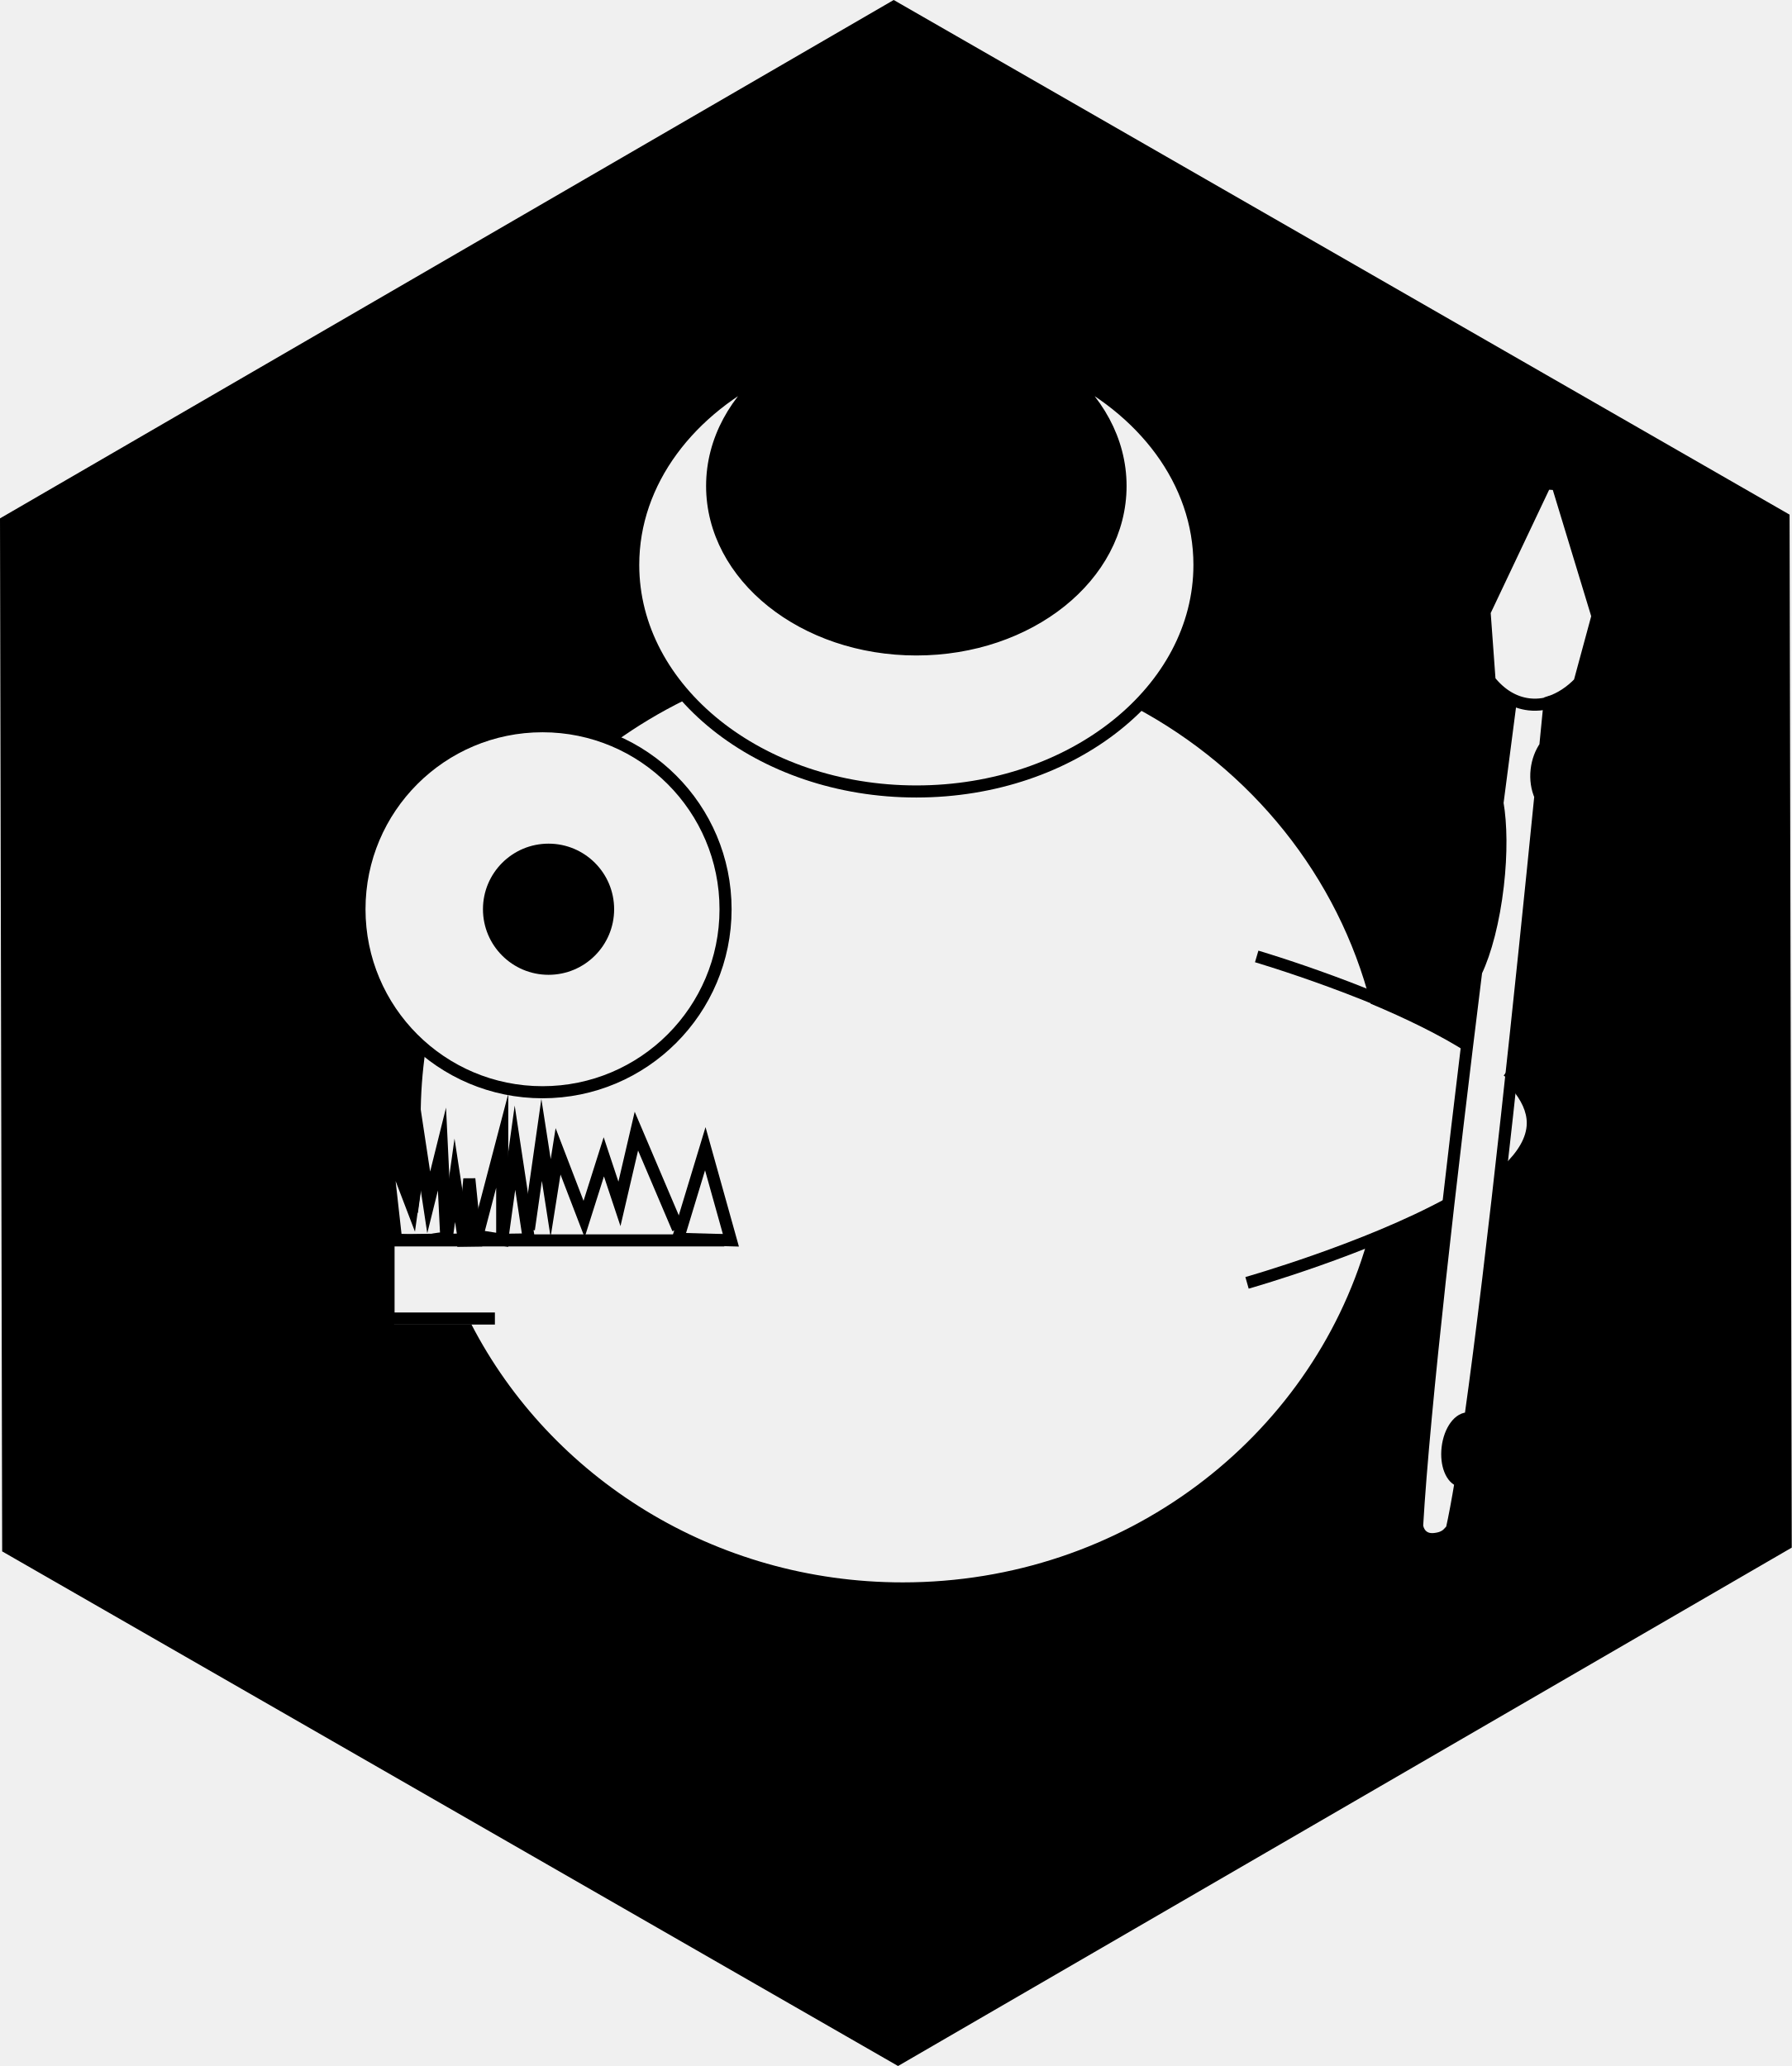
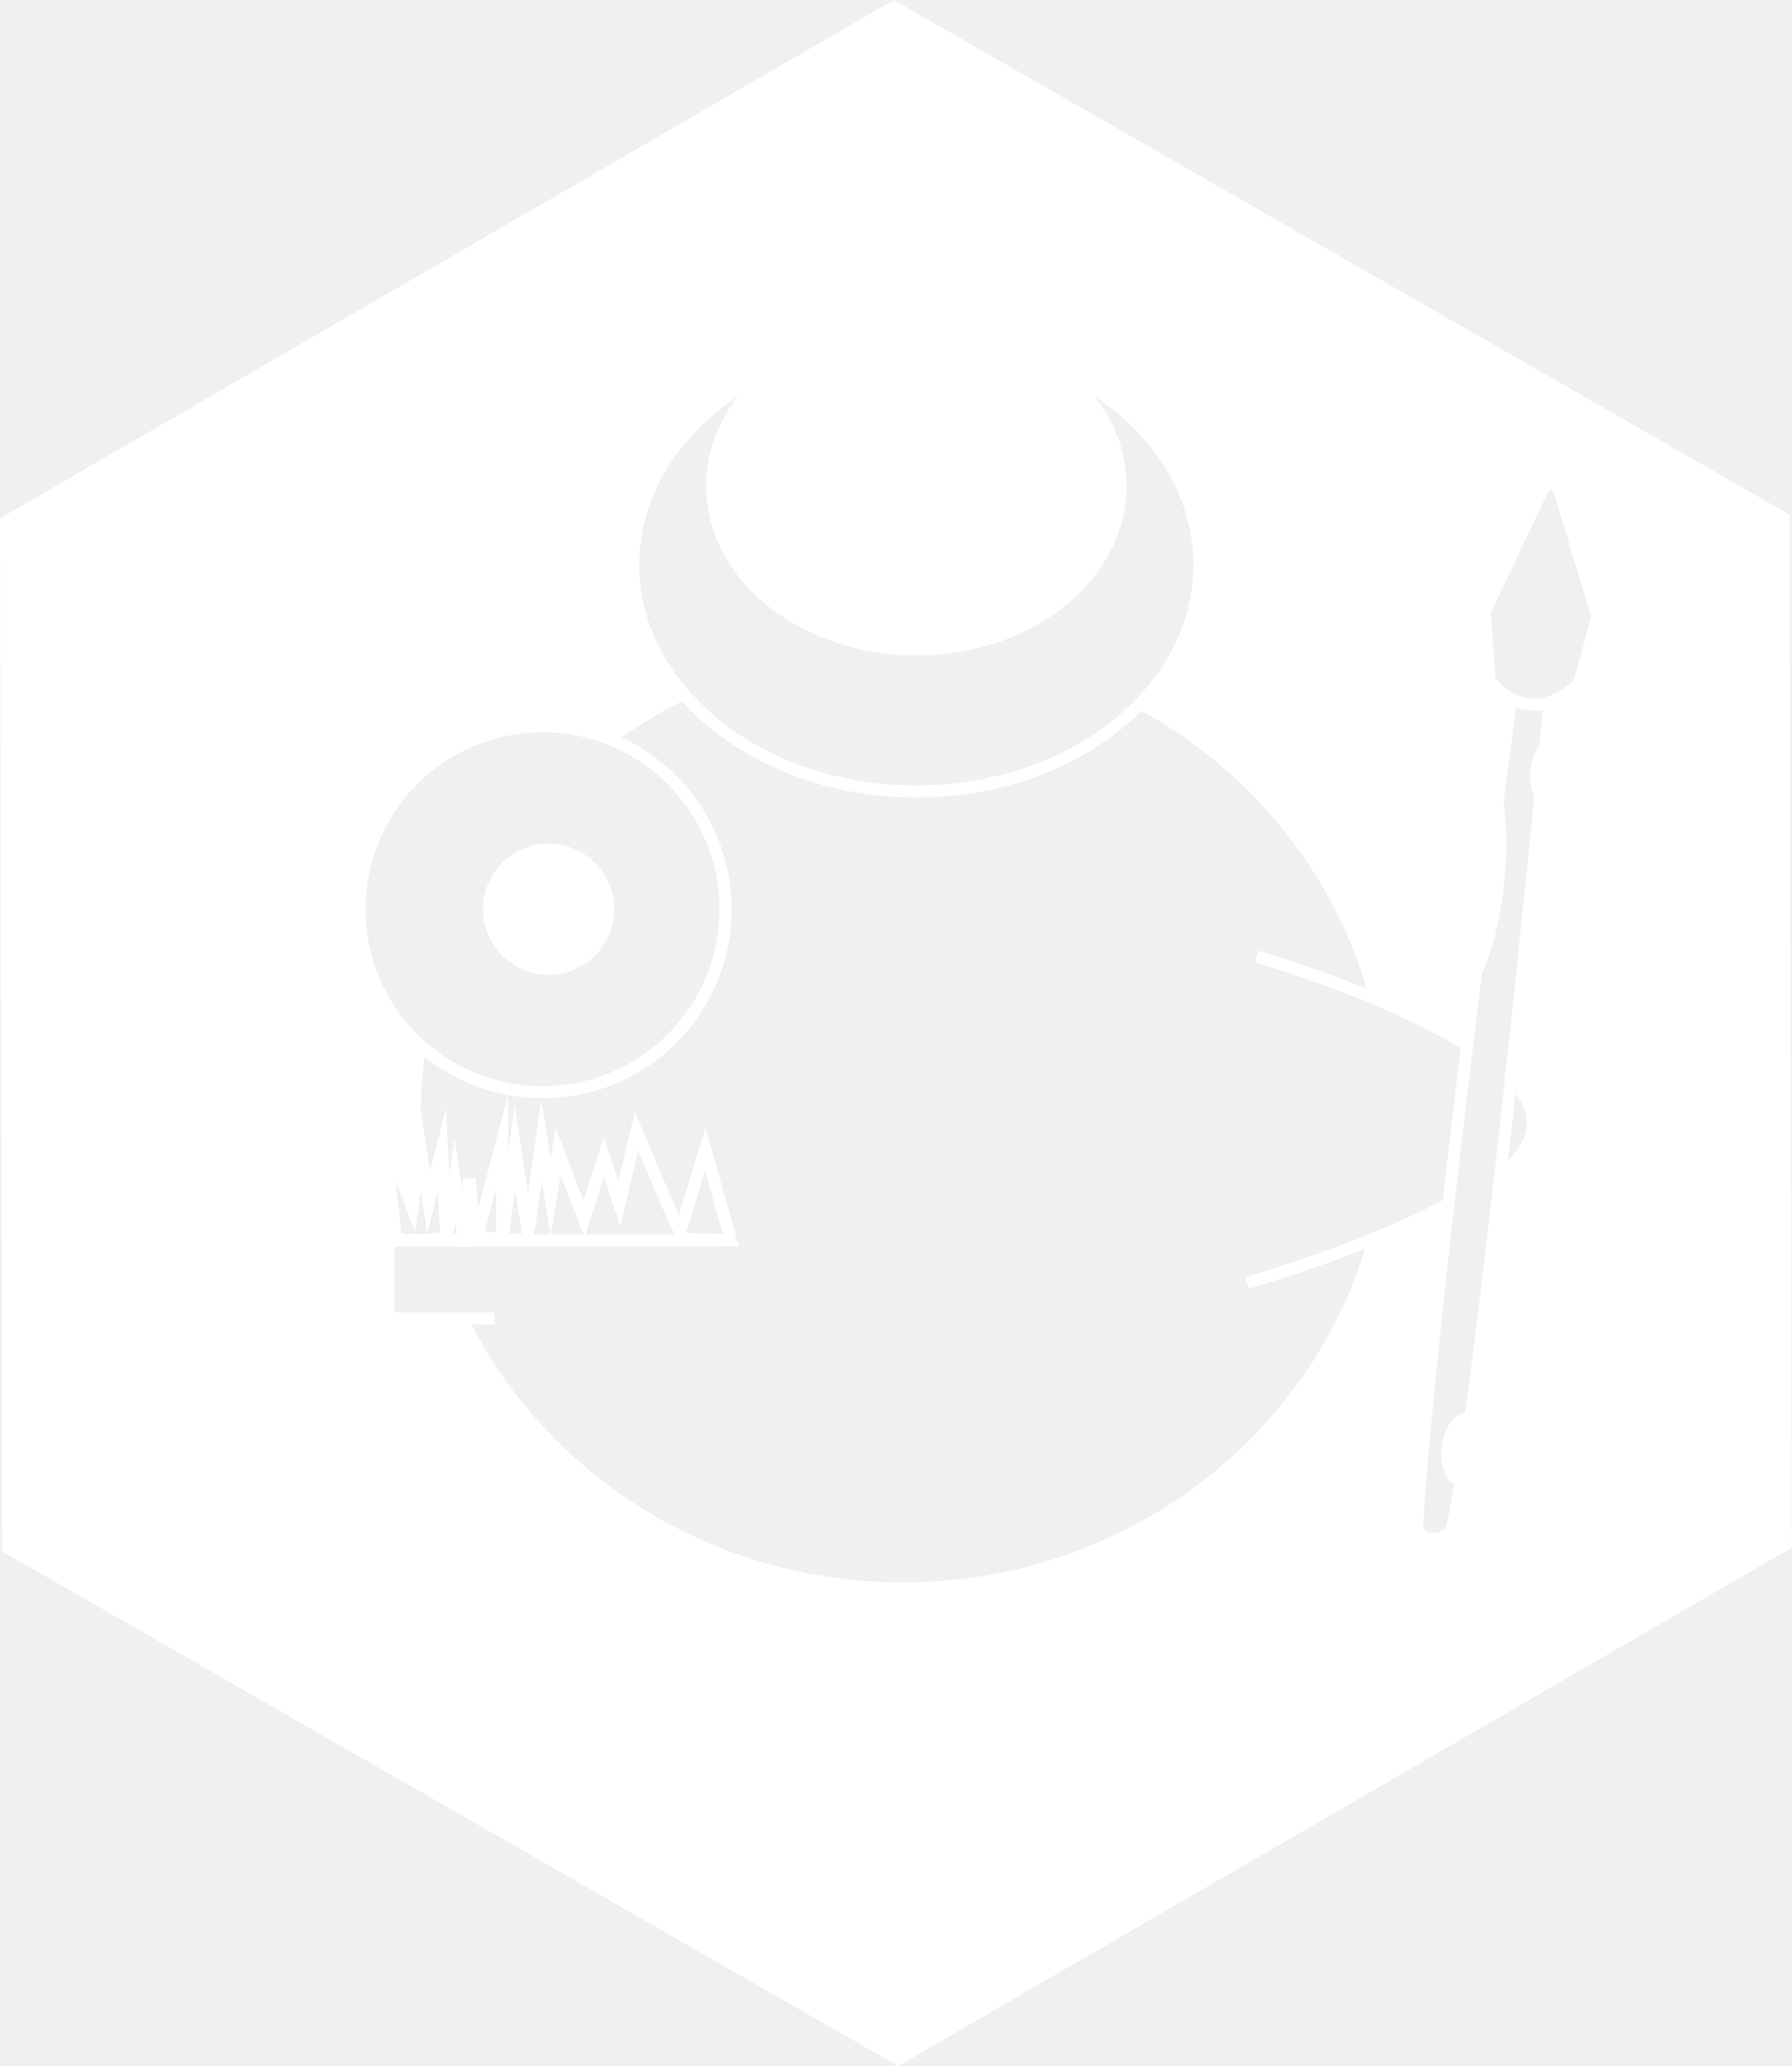
<svg xmlns="http://www.w3.org/2000/svg" version="1.1" x="0px" y="0px" width="593.255px" height="684.203px" viewBox="0 0 593.255 684.203" enable-background="new 0 0 593.255 684.203" xml:space="preserve">
-   <g id="Слой_5" display="none">
-     <rect x="0" y="0" display="inline" fill="#D24A43" stroke="#000000" stroke-width="4" stroke-miterlimit="10" width="593.255" height="684.203" />
-   </g>
-   <g id="Слой_1">
- </g>
-   <g id="Слой_2" display="none">
-     <polygon display="inline" fill="#FFFFFF" points="141.833,479.311 167.743,496.389 118.322,543.173  " />
-     <path display="inline" fill="#FFFFFF" d="M152.816,430.548c-19.609-86.278,44.833-170.547,112.524-185.932   c7.5-1.705,15.037-2.511,22.539-2.486c-23.578-13.636-60.043-49.011-81.272-32.124c-30.852,9.053-108.231,114.963-89.349,198.044   c14.82,65.207,21.125,106.737,71.388,117.26C160.461,502.061,162.519,473.24,152.816,430.548z" />
-     <ellipse display="inline" fill="#FFFFFF" cx="308.224" cy="323.271" rx="171.131" ry="143.274" />
-     <circle display="inline" fill="#FFFFFF" stroke="#000000" stroke-width="2" stroke-miterlimit="10" cx="441.981" cy="245.653" r="60.606" />
-     <circle display="inline" stroke="#FFFFFF" stroke-miterlimit="10" cx="444.506" cy="245.653" r="21.717" />
-     <g display="inline">
-       <g>
-         <polygon fill="#FFFFFF" stroke="#000000" stroke-width="2" stroke-miterlimit="10" points="355.286,371.148 374.445,371.331      365.086,348.141    " />
-         <polygon fill="#FFFFFF" stroke="#000000" stroke-width="2" stroke-miterlimit="10" points="442.974,372.974 453.06,371.398      442.856,339.161    " />
-         <polygon fill="#FFFFFF" stroke="#000000" stroke-width="2" stroke-miterlimit="10" points="427.766,348.441 423.748,365.831      421.47,351.303 411.501,368.33 403.949,352.68 397.96,364.507 391.473,346.225 375.547,370.776 401.259,373.805 400.228,370.9      409.942,370.993 409.078,372.468 425.27,375.532 424.639,371.512 432.648,371.589    " />
-         <polygon fill="#FFFFFF" stroke="#000000" stroke-width="2" stroke-miterlimit="10" points="461.017,356.068 457.546,370.957      464.203,371.021    " />
-         <polygon fill="#FFFFFF" stroke="#000000" stroke-width="2" stroke-miterlimit="10" points="483.187,372.797 487.994,344.607      477.32,362.917 474.164,347.955 471.005,361.63 465.927,348.218 464.203,371.812 469.69,371.013 478.507,371.097    " />
-         <polygon fill="#FFFFFF" stroke="#000000" stroke-width="2" stroke-miterlimit="10" points="432.648,370.923 442.856,371.021      437.973,347.873    " />
-         <polygon fill="#FFFFFF" stroke="#000000" stroke-width="2" stroke-miterlimit="10" points="453.06,371.202 457.546,371.245      455.451,355.708    " />
-       </g>
-       <line fill="none" stroke="#000000" stroke-width="2" stroke-miterlimit="10" x1="483.59" y1="390.798" x2="483.59" y2="371.169" />
-       <polyline fill="#FFFFFF" stroke="#000000" stroke-width="2" stroke-miterlimit="10" points="452.169,390.798 483.59,390.798     483.59,371.169 355.011,371.169   " />
-     </g>
-     <polygon display="inline" fill="#FFFFFF" points="359.229,200.172 319.441,187.047 357.191,139.484  " />
-     <polygon display="inline" fill="#FFFFFF" points="318.824,186.772 258.382,187.592 287.818,129.293  " />
-     <polygon display="inline" fill="#FFFFFF" points="270.969,201.104 207.875,213.842 227.041,146.151  " />
-     <polygon display="inline" fill="#FFFFFF" points="231.195,216.411 171.011,240.848 181.356,179.997  " />
-     <polygon display="inline" fill="#FFFFFF" points="190.723,247.047 140.345,291.143 124.8,222.559  " />
-   </g>
  <g id="Слой_3">
    <g>
-       <path d="M592.537,170.429L295.91,0L0,171.673l0.718,342.102l296.628,170.429l295.91-171.673L592.537,170.429z M523.466,226.731    c-2.97,3.068-6.329,5.281-9.873,6.424c-0.443,4.55-0.922,9.449-1.436,14.66c-1.477,2.12-2.515,4.788-2.86,7.764    c-0.369,3.189,0.12,6.214,1.226,8.718c-2.809,28.172-6.305,62.33-10,96.29c3.175,3.75,5.015,7.568,4.996,11.377    c-0.024,4.778-2.981,9.541-7.819,14.146c-3.529,31.362-7.125,61.184-10.389,84.365c-0.11-0.024-0.218-0.055-0.331-0.068    c-3.292-0.381-6.501,3.98-7.167,9.741c-0.64,5.532,1.3,10.331,4.371,11.041c-1.067,6.478-2.076,11.915-3.007,16.055    c-1.087,0.861-1.647,2.679-5.727,3.103c-4.08,0.424-5.539-2.628-5.731-4.429c1.438-24.672,5.527-64.515,10.45-107.504    c-8.483,4.763-18.165,9.146-27.534,12.94c-18.823,65.01-80.511,112.689-153.715,112.689c-62.538,0-116.667-34.802-142.851-85.475    c-10.631,0-25.568,0-25.568,0v-25.876h2.53l-3.916-35.013l9.228,24.136l2.006-14.498c-0.686-5.813-1.051-11.719-1.051-17.709    c0-7.297,0.535-14.472,1.547-21.499c-13.635-11.113-22.347-28.035-22.347-46.996c0-33.472,27.134-60.606,60.606-60.606    c8.736,0,17.032,1.863,24.535,5.19c7.212-5.2,14.894-9.823,22.973-13.801c-11.287-12.392-17.953-27.654-17.953-44.165    c0-27.637,18.675-51.768,46.46-64.791c-12.538,9.825-20.328,23.518-20.328,38.673c0,27.506,25.637,50.204,58.822,53.656    c1.763-0.056,3.531-0.094,5.308-0.094c3.357,0,6.686,0.112,9.991,0.31c34.287-2.622,61.106-25.736,61.106-53.871    c0-15.155-7.79-28.848-20.328-38.673c27.785,13.024,46.46,37.155,46.46,64.791c0,17.596-7.568,33.776-20.237,46.573    c38.416,20.506,67.16,55.877,77.955,98.101c11.22,4.708,22.819,10.259,32.18,16.264c1.072-8.838,2.151-17.62,3.22-26.242    c3.121-6.53,5.82-16.768,7.171-28.445c1.234-10.66,1.099-20.407-0.11-27.405c1.639-12.741,3.148-24.321,4.447-34.225    c-2.873-1.371-5.444-3.528-7.621-6.295l-1.658-22.749l20.138-42.51c1.001-0.063,2.01-0.041,3.023,0.077    c0.517,0.06,1.026,0.146,1.53,0.251l13.249,43.576L523.466,226.731z" />
+       <path fill="#FFFFFF" d="M592.537,170.429L295.91,0L0,171.673l0.718,342.102l296.628,170.429l295.91-171.673L592.537,170.429z M523.466,226.731    c-2.97,3.068-6.329,5.281-9.873,6.424c-0.443,4.55-0.922,9.449-1.436,14.66c-1.477,2.12-2.515,4.788-2.86,7.764    c-0.369,3.189,0.12,6.214,1.226,8.718c-2.809,28.172-6.305,62.33-10,96.29c3.175,3.75,5.015,7.568,4.996,11.377    c-0.024,4.778-2.981,9.541-7.819,14.146c-3.529,31.362-7.125,61.184-10.389,84.365c-0.11-0.024-0.218-0.055-0.331-0.068    c-3.292-0.381-6.501,3.98-7.167,9.741c-0.64,5.532,1.3,10.331,4.371,11.041c-1.067,6.478-2.076,11.915-3.007,16.055    c-1.087,0.861-1.647,2.679-5.727,3.103c-4.08,0.424-5.539-2.628-5.731-4.429c1.438-24.672,5.527-64.515,10.45-107.504    c-8.483,4.763-18.165,9.146-27.534,12.94c-18.823,65.01-80.511,112.689-153.715,112.689c-62.538,0-116.667-34.802-142.851-85.475    c-10.631,0-25.568,0-25.568,0v-25.876h2.53l-3.916-35.013l9.228,24.136l2.006-14.498c-0.686-5.813-1.051-11.719-1.051-17.709    c0-7.297,0.535-14.472,1.547-21.499c-13.635-11.113-22.347-28.035-22.347-46.996c0-33.472,27.134-60.606,60.606-60.606    c8.736,0,17.032,1.863,24.535,5.19c7.212-5.2,14.894-9.823,22.973-13.801c-11.287-12.392-17.953-27.654-17.953-44.165    c0-27.637,18.675-51.768,46.46-64.791c-12.538,9.825-20.328,23.518-20.328,38.673c0,27.506,25.637,50.204,58.822,53.656    c1.763-0.056,3.531-0.094,5.308-0.094c3.357,0,6.686,0.112,9.991,0.31c34.287-2.622,61.106-25.736,61.106-53.871    c0-15.155-7.79-28.848-20.328-38.673c27.785,13.024,46.46,37.155,46.46,64.791c0,17.596-7.568,33.776-20.237,46.573    c38.416,20.506,67.16,55.877,77.955,98.101c11.22,4.708,22.819,10.259,32.18,16.264c1.072-8.838,2.151-17.62,3.22-26.242    c3.121-6.53,5.82-16.768,7.171-28.445c1.234-10.66,1.099-20.407-0.11-27.405c1.639-12.741,3.148-24.321,4.447-34.225    c-2.873-1.371-5.444-3.528-7.621-6.295l-1.658-22.749l20.138-42.51c1.001-0.063,2.01-0.041,3.023,0.077    c0.517,0.06,1.026,0.146,1.53,0.251l13.249,43.576L523.466,226.731z" />
      <path d="M144.939,412.487l-7.623,0.111l-0.17,0.094h8.454c-0.006-0.021-0.013-0.042-0.019-0.063L144.939,412.487z" />
    </g>
-     <circle cx="181.628" cy="301.112" r="21.717" />
-     <line fill="#FFFFFF" stroke="#000000" stroke-width="4" stroke-miterlimit="10" x1="126.418" y1="426.657" x2="126.418" y2="404.963" />
-     <polygon fill="none" stroke="#000000" stroke-width="4" stroke-miterlimit="10" points="241.999,410.754 224.481,410.264    233.526,380.426  " />
-     <polygon fill="none" stroke="#000000" stroke-width="4" stroke-miterlimit="10" points="166.285,410.587 158.042,409.3    166.285,377.807  " />
-     <polyline fill="none" stroke="#000000" stroke-width="4" stroke-miterlimit="10" points="175.11,407.154 179.332,377.518    182.325,396.775 184.775,381.291 193.395,403.736 199.925,383.106 205.103,398.697 210.711,374.597 224.481,406.96  " />
-     <polygon fill="none" stroke="#000000" stroke-width="4" stroke-miterlimit="10" points="150.582,390.876 153.583,410.503    147.828,410.587  " />
-     <path fill="none" stroke="#000000" stroke-width="4" stroke-miterlimit="10" d="M131.152,410.587l-3.894-34.818l9.228,24.136   l2.729-19.722l2.731,18.026l4.391-17.68c0,0,1.49,31.101,1.49,30.059c0-1.043-4.744-0.01-4.744-0.01l-7.623,0.111L131.152,410.587z   " />
-     <polygon fill="none" stroke="#000000" stroke-width="4" stroke-miterlimit="10" points="175.11,410.458 166.285,410.587    170.507,380.074  " />
-     <polygon fill="none" stroke="#000000" stroke-width="4" stroke-miterlimit="10" points="157.462,410.826 153.583,410.883    155.395,390.402  " />
-     <path fill="none" stroke="#000000" stroke-width="4" stroke-miterlimit="10" d="M163.864,436.657c-5.243,0-35.22,0-35.22,0v-25.876   h111.172" />
-     <path fill="none" stroke="#000000" stroke-width="4" stroke-miterlimit="10" d="M350.688,122.276   c12.538,9.825,20.328,23.518,20.328,38.673c0,29.893-30.271,54.126-67.613,54.126c-37.342,0-67.613-24.233-67.613-54.126   c0-15.155,7.79-28.848,20.328-38.673c-27.786,13.024-46.46,37.155-46.46,64.791c0,41.447,41.971,75.046,93.745,75.046   c51.774,0,93.745-33.599,93.745-75.046C397.148,159.431,378.473,135.3,350.688,122.276z" />
-     <circle fill="none" stroke="#000000" stroke-width="4" stroke-miterlimit="10" cx="179.628" cy="301.112" r="60.606" />
-     <path fill="none" stroke="#000000" stroke-width="4" stroke-miterlimit="10" d="M480.168,398.413   c-27.777,15.244-67.267,26.432-67.267,26.432" />
-     <path fill="none" stroke="#000000" stroke-width="4" stroke-miterlimit="10" d="M499.078,354.582   c8.385,6.241,10.475,10.13,10.442,16.721c-0.035,7.125-3.183,11.773-12.793,18.356" />
-     <path fill="none" stroke="#000000" stroke-width="4" stroke-miterlimit="10" d="M416.098,316.746c0,0,42.636,12.538,70.302,29.006" />
-     <path fill="none" stroke="#000000" stroke-width="4" stroke-miterlimit="10" d="M416.098,316.746" />
-     <path fill="none" stroke="#000000" stroke-width="4" stroke-miterlimit="10" d="M528.936,204.04l-13.249-43.576   c-0.504-0.106-1.013-0.191-1.53-0.251c-1.013-0.117-2.022-0.14-3.023-0.077l-20.138,42.51l1.658,22.749   c2.177,2.767,4.748,4.924,7.621,6.295c-1.3,9.904-2.808,21.484-4.447,34.225c1.209,6.997,1.344,16.744,0.11,27.405   c-1.351,11.677-4.051,21.915-7.171,28.445c-8.359,67.396-17.271,144.441-19.548,183.492c0.192,1.8,1.651,4.852,5.731,4.429   c4.08-0.424,4.64-2.241,5.727-3.103c0.931-4.14,1.94-9.577,3.007-16.055c-3.07-0.71-5.011-5.509-4.371-11.041   c0.667-5.761,3.876-10.122,7.167-9.741c0.113,0.013,0.221,0.045,0.331,0.068c7.625-54.148,17.064-144.509,23.212-206.178   c-1.106-2.504-1.596-5.529-1.226-8.718c0.344-2.976,1.383-5.644,2.86-7.764c0.513-5.211,0.992-10.11,1.436-14.66   c3.544-1.142,6.903-3.356,9.873-6.424L528.936,204.04z" />
-     <path fill="none" stroke="#000000" stroke-width="4" stroke-miterlimit="10" d="M523.519,226.07l5.971-22.03l-13.249-43.576   c-0.504-0.106-1.013-0.191-1.53-0.251c-1.013-0.117-2.022-0.14-3.023-0.077l-20.138,42.51l1.658,22.749   c3.472,4.412,7.943,7.278,13.048,7.869C512.469,233.983,518.538,231.215,523.519,226.07z" />
-   </g>
-   <g id="Слой_4" display="none">
-     <path display="inline" fill="#FFFFFF" stroke="#0D0F0F" stroke-width="3" stroke-miterlimit="10" d="M219.768,161.385" />
-     <path display="inline" fill="none" stroke="#0D0F0F" stroke-width="9" stroke-miterlimit="10" d="M-572.201,245.204" />
-     <path display="inline" fill="#FFFFFF" stroke="#0D0F0F" stroke-width="3" stroke-miterlimit="10" d="M314.768,233.385" />
-     <path display="inline" fill="#FFFFFF" stroke="#0F1011" stroke-width="3" stroke-miterlimit="10" d="M203.838,525.378   c-2.753-5.278,21.303-16.253,29.428-36.324c7.319-18.08-3.095-35.593-6.981-51.062c-9.129-36.343-15.376-73.521-18.651-111.001   c5.173,14.488,16.565,39.25,40.516,56.885c7.072,5.207,17.837,13.134,34,18c16.798,5.058,30,3.972,30.918,8.778   c0.637,3.332-5.119,5.919-17.97,17.883c-3.754,3.495-7.398,7.105-10.601,11.175c-10.251,13.025-15.361,30.27-15.405,47.331   c-0.043,16.555,6.624,35.437,21.393,40.128c-10.497,1.473-19.789,10.223-22.53,21.215c-7.678-12.397-27.106-13.153-35.598-1.387   c-0.994-6.249-3.337-13.403-9.209-17.335C214.983,524.197,205.568,528.695,203.838,525.378z" />
-     <polygon display="inline" fill="#FFFFFF" stroke="#0D0F0F" stroke-width="3" stroke-linecap="round" stroke-miterlimit="10" points="   330.688,123.864 287.899,202.23 347.355,211.581  " />
-     <polygon display="inline" fill="#FFFFFF" stroke="#0D0F0F" stroke-width="3" stroke-linecap="round" stroke-miterlimit="10" points="   423.73,169.184 345.355,211.957 390.307,251.979  " />
-     <polygon display="inline" fill="#FFFFFF" stroke="#0D0F0F" stroke-width="3" stroke-linecap="round" stroke-miterlimit="10" points="   475.976,250.518 387.482,252.686 406.152,304.929  " />
-     <polygon display="inline" fill="#FFFFFF" stroke="#0D0F0F" stroke-width="3" stroke-linecap="round" stroke-miterlimit="10" points="   482.678,350.757 407.073,304.764 394.534,358.641  " />
-     <polygon display="inline" fill="#FFFFFF" stroke="#0D0F0F" stroke-width="3" stroke-linecap="round" stroke-miterlimit="10" points="   441.618,432.477 397.73,356.135 362.108,394.63  " />
-     <polygon display="inline" fill="#FFFFFF" stroke="#0D0F0F" stroke-width="3" stroke-linecap="round" stroke-miterlimit="10" points="   370.595,479.618 365.95,391.34 314.893,410.975  " />
-     <polygon display="inline" fill="#FFFFFF" stroke="#0D0F0F" stroke-width="3" stroke-linecap="round" stroke-miterlimit="10" points="   145.99,219.054 208.862,281.62 233.899,230.86  " />
-     <polygon display="inline" fill="#FFFFFF" stroke="#0D0F0F" stroke-width="3" stroke-linecap="round" stroke-miterlimit="10" points="   217.064,146.031 235.538,233.385 286.78,201.814  " />
-     <polygon display="inline" fill="#FFFFFF" stroke="#0D0F0F" stroke-width="3" stroke-miterlimit="10" points="126.149,310.621    210.703,337.386 209.693,280.851  " />
-     <ellipse display="inline" stroke="#0F1011" stroke-width="3" stroke-miterlimit="10" cx="304.157" cy="304.016" rx="98.946" ry="102.588" />
-     <circle display="inline" fill="#FFFFFF" stroke="#0D0F0F" stroke-width="3" stroke-linecap="round" stroke-miterlimit="10" cx="309.807" cy="313.94" r="97.758" />
-     <circle display="inline" stroke="#000000" stroke-width="3" stroke-linecap="round" stroke-miterlimit="10" cx="312.768" cy="320.472" r="38.5" />
+     <circle fill="#FFFFFF" cx="181.628" cy="301.112" r="21.717" />
+     <line fill="#FFFFFF" stroke="#FFF" stroke-width="4" stroke-miterlimit="10" x1="126.418" y1="426.657" x2="126.418" y2="404.963" />
+     <polygon fill="none" stroke="#FFF" stroke-width="4" stroke-miterlimit="10" points="241.999,410.754 224.481,410.264   233.526,380.426  " />
+     <polygon fill="none" stroke="#FFF" stroke-width="4" stroke-miterlimit="10" points="166.285,410.587 158.042,409.3   166.285,377.807  " />
+     <polyline fill="none" stroke="#FFF" stroke-width="4" stroke-miterlimit="10" points="175.11,407.154 179.332,377.518   182.325,396.775 184.775,381.291 193.395,403.736 199.925,383.106 205.103,398.697 210.711,374.597 224.481,406.96  " />
+     <polygon fill="none" stroke="#FFF" stroke-width="4" stroke-miterlimit="10" points="150.582,390.876 153.583,410.503   147.828,410.587  " />
+     <path fill="none" stroke="#FFF" stroke-width="4" stroke-miterlimit="10" d="M131.152,410.587l-3.894-34.818l9.228,24.136   l2.729-19.722l2.731,18.026l4.391-17.68c0,0,1.49,31.101,1.49,30.059c0-1.043-4.744-0.01-4.744-0.01l-7.623,0.111L131.152,410.587z   " />
+     <polygon fill="none" stroke="#FFF" stroke-width="4" stroke-miterlimit="10" points="175.11,410.458 166.285,410.587   170.507,380.074  " />
+     <polygon fill="none" stroke="#FFF" stroke-width="4" stroke-miterlimit="10" points="157.462,410.826 153.583,410.883   155.395,390.402  " />
+     <path fill="none" stroke="#FFF" stroke-width="4" stroke-miterlimit="10" d="M163.864,436.657c-5.243,0-35.22,0-35.22,0v-25.876   h111.172" />
+     <path fill="none" stroke="#FFF" stroke-width="4" stroke-miterlimit="10" d="M350.688,122.276   c12.538,9.825,20.328,23.518,20.328,38.673c0,29.893-30.271,54.126-67.613,54.126c-37.342,0-67.613-24.233-67.613-54.126   c0-15.155,7.79-28.848,20.328-38.673c-27.786,13.024-46.46,37.155-46.46,64.791c0,41.447,41.971,75.046,93.745,75.046   c51.774,0,93.745-33.599,93.745-75.046C397.148,159.431,378.473,135.3,350.688,122.276z" />
+     <circle fill="none" stroke="#FFF" stroke-width="4" stroke-miterlimit="10" cx="179.628" cy="301.112" r="60.606" />
+     <path fill="none" stroke="#FFF" stroke-width="4" stroke-miterlimit="10" d="M480.168,398.413   c-27.777,15.244-67.267,26.432-67.267,26.432" />
+     <path fill="none" stroke="#FFF" stroke-width="4" stroke-miterlimit="10" d="M499.078,354.582   c8.385,6.241,10.475,10.13,10.442,16.721c-0.035,7.125-3.183,11.773-12.793,18.356" />
+     <path fill="none" stroke="#FFF" stroke-width="4" stroke-miterlimit="10" d="M416.098,316.746c0,0,42.636,12.538,70.302,29.006" />
+     <path fill="none" stroke="#FFF" stroke-width="4" stroke-miterlimit="10" d="M416.098,316.746" />
+     <path fill="none" stroke="#FFF" stroke-width="4" stroke-miterlimit="10" d="M528.936,204.04l-13.249-43.576   c-0.504-0.106-1.013-0.191-1.53-0.251c-1.013-0.117-2.022-0.14-3.023-0.077l-20.138,42.51l1.658,22.749   c2.177,2.767,4.748,4.924,7.621,6.295c-1.3,9.904-2.808,21.484-4.447,34.225c1.209,6.997,1.344,16.744,0.11,27.405   c-1.351,11.677-4.051,21.915-7.171,28.445c-8.359,67.396-17.271,144.441-19.548,183.492c0.192,1.8,1.651,4.852,5.731,4.429   c4.08-0.424,4.64-2.241,5.727-3.103c0.931-4.14,1.94-9.577,3.007-16.055c-3.07-0.71-5.011-5.509-4.371-11.041   c0.667-5.761,3.876-10.122,7.167-9.741c0.113,0.013,0.221,0.045,0.331,0.068c7.625-54.148,17.064-144.509,23.212-206.178   c-1.106-2.504-1.596-5.529-1.226-8.718c0.344-2.976,1.383-5.644,2.86-7.764c0.513-5.211,0.992-10.11,1.436-14.66   c3.544-1.142,6.903-3.356,9.873-6.424L528.936,204.04z" />
+     <path fill="none" stroke="#FFF" stroke-width="4" stroke-miterlimit="10" d="M523.519,226.07l5.971-22.03l-13.249-43.576   c-0.504-0.106-1.013-0.191-1.53-0.251c-1.013-0.117-2.022-0.14-3.023-0.077l-20.138,42.51l1.658,22.749   c3.472,4.412,7.943,7.278,13.048,7.869C512.469,233.983,518.538,231.215,523.519,226.07z" />
  </g>
</svg>
